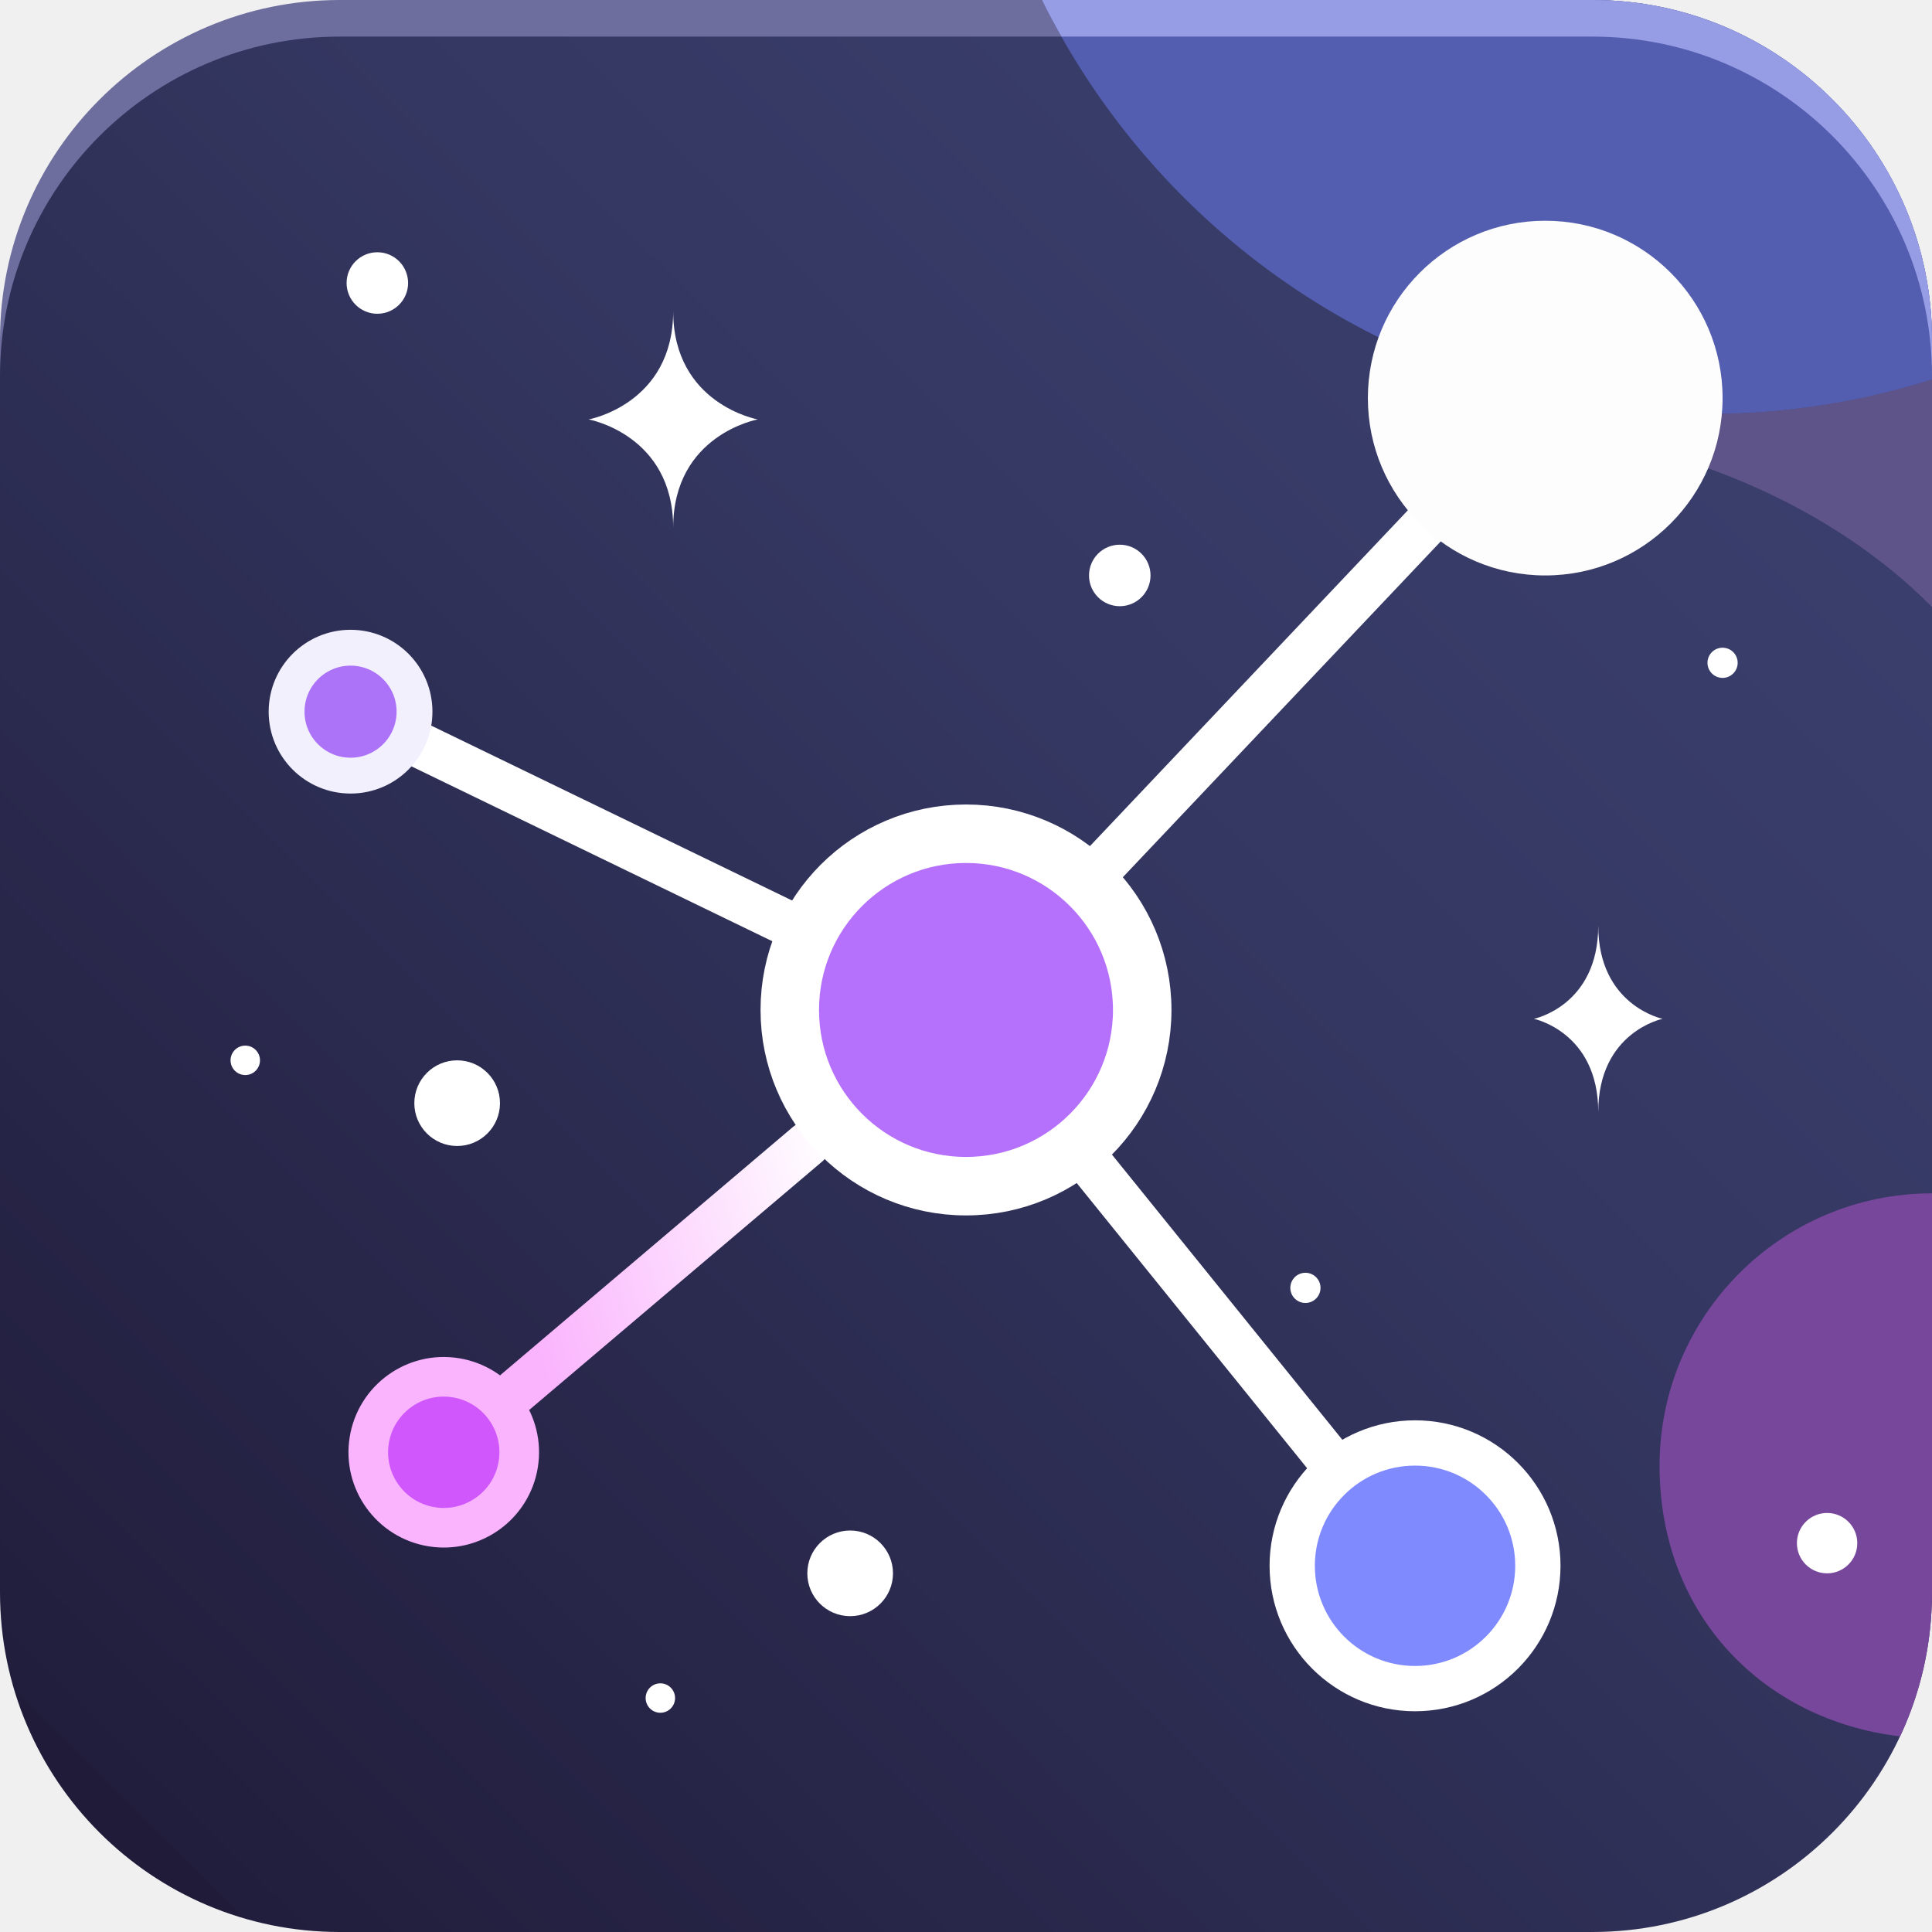
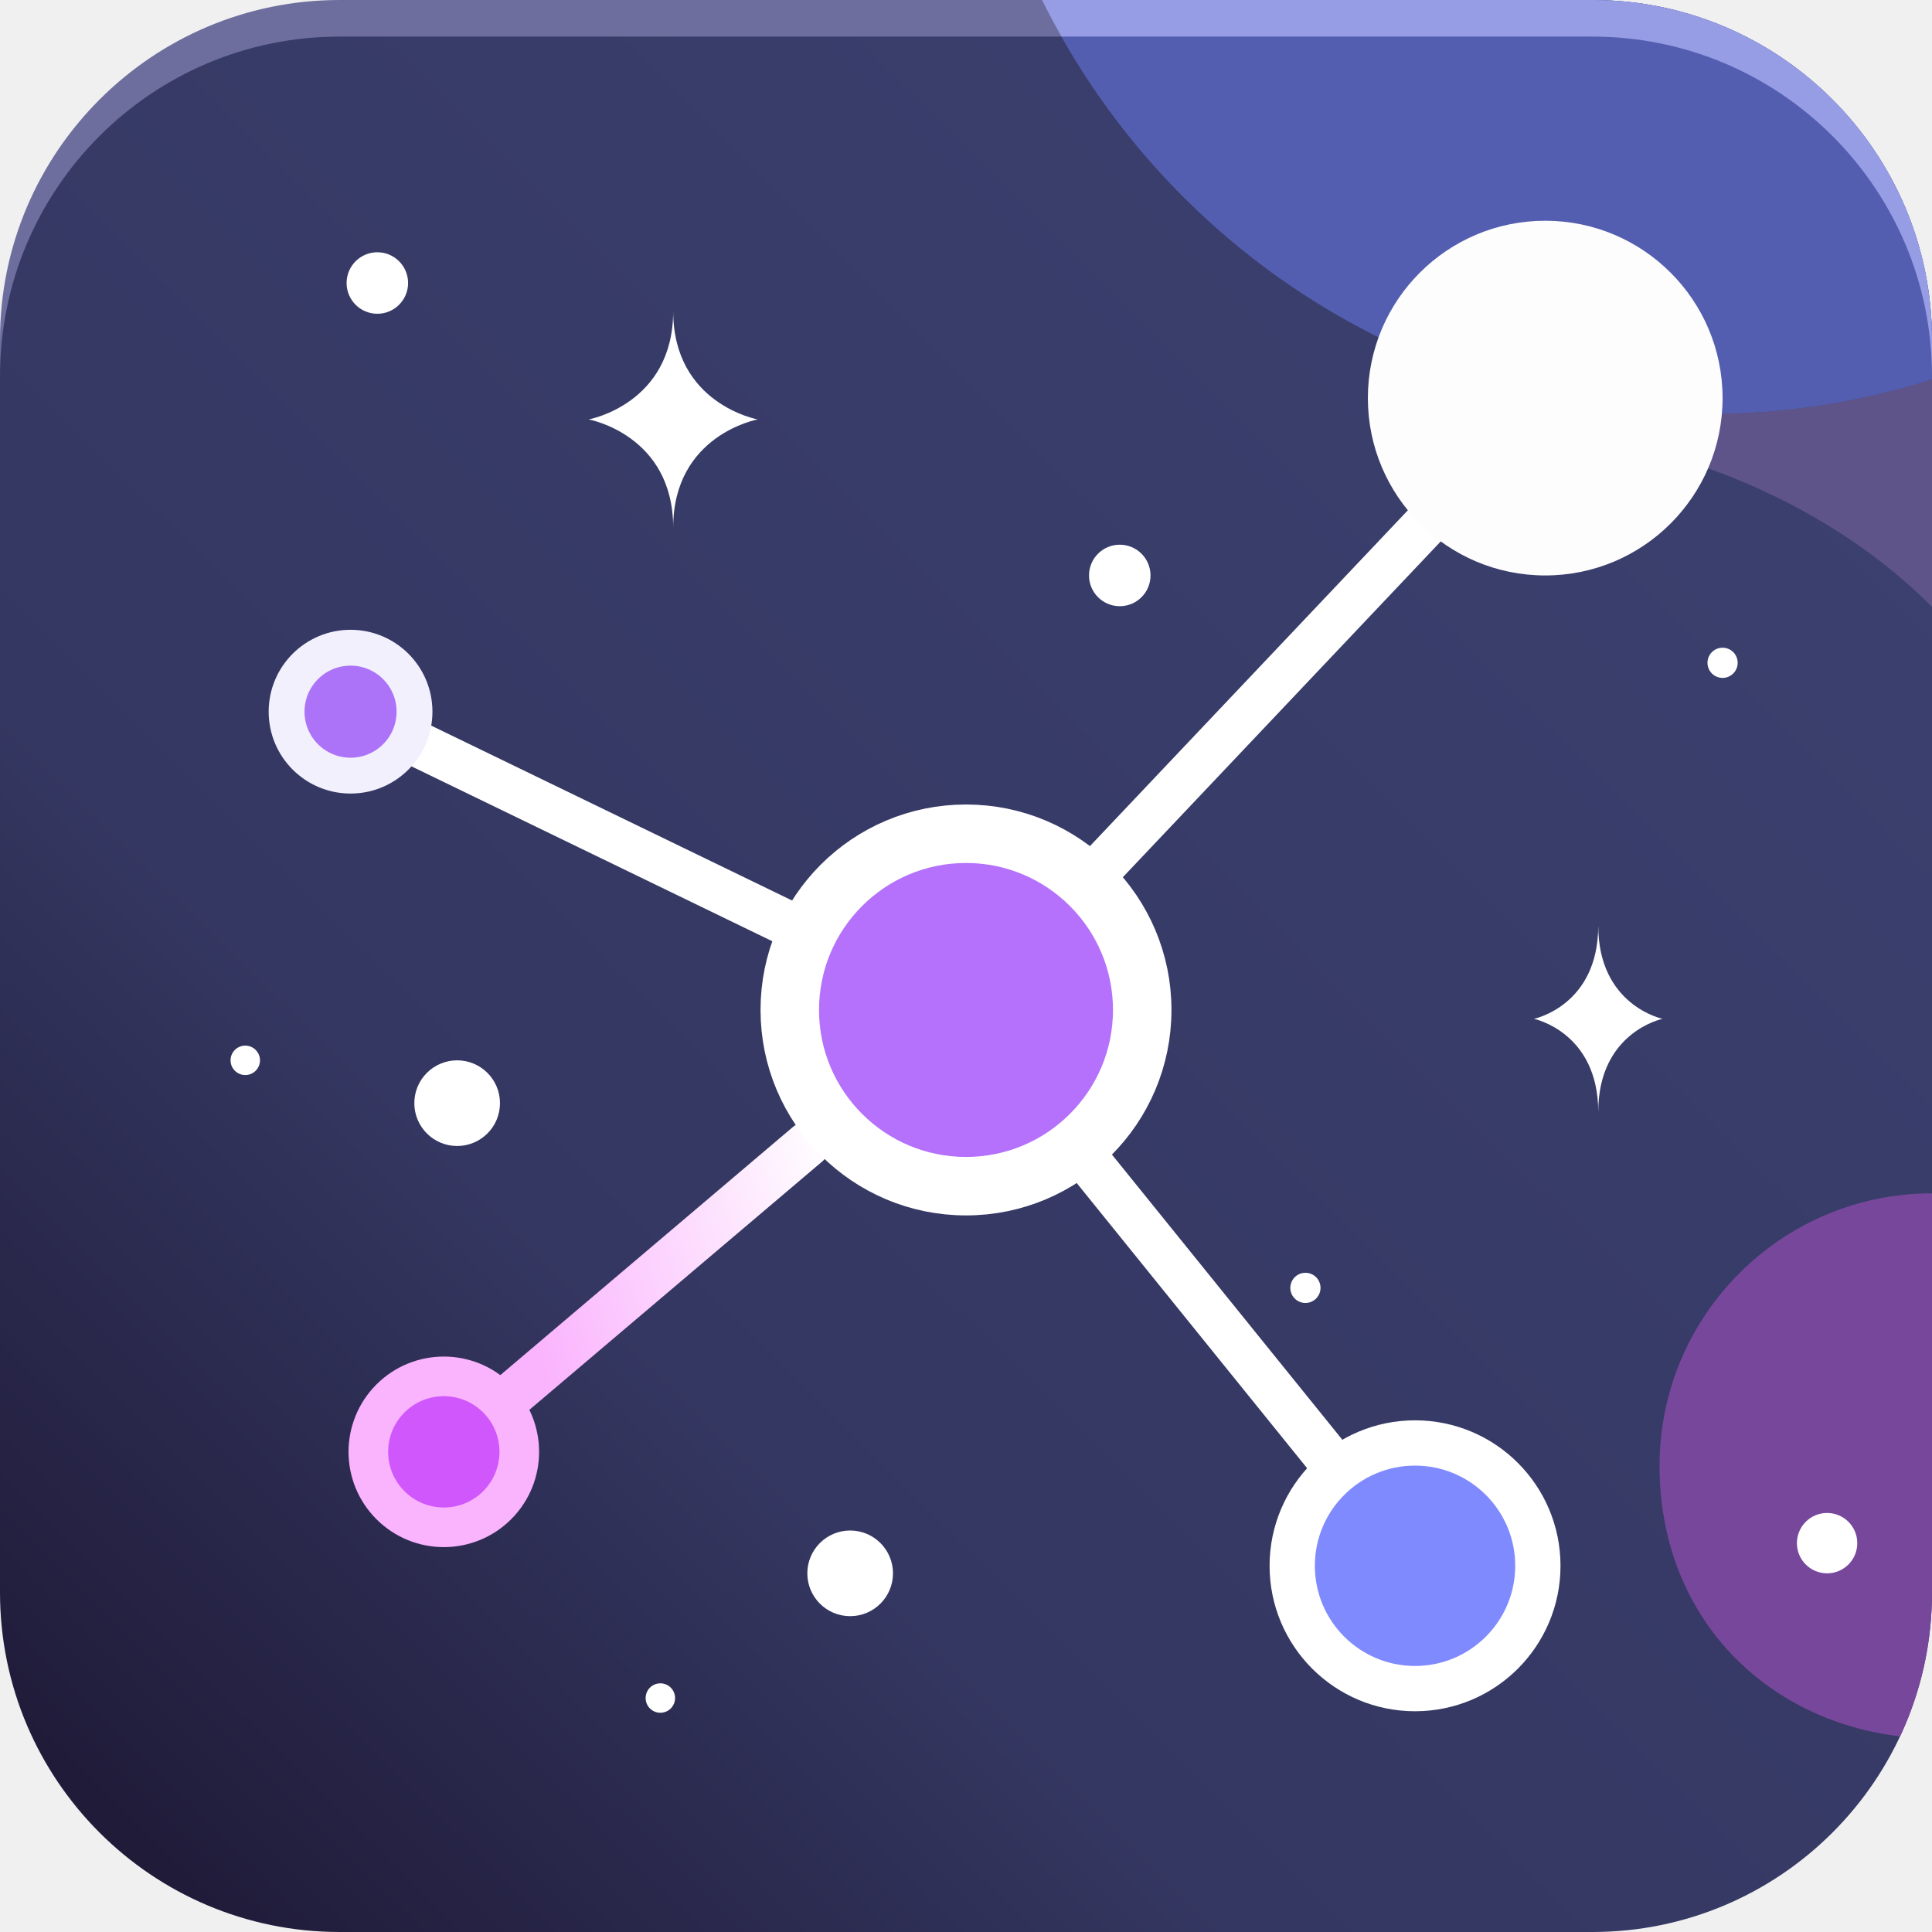
<svg xmlns="http://www.w3.org/2000/svg" id="Layer_1" version="1.1" viewBox="0 0 1024 1024">
  <defs>
    <style>
      .st0 {
        fill: #969de4;
      }

      .st1 {
        fill: #77479b;
      }

      .st2 {
        fill: #cf57fc;
        stroke: #fab3fd;
+         stroke-miterlimit: 4;
        stroke-width: 21px;
      }

-       .st3, .st4, .st5 {
+       .st3, .st4 {
        fill: none;
-       }
- 
-       .st3, .st5 {
        stroke-linecap: round;
      }

-       .st3, .st5, .st6 {
+       .st3, .st4, .st5 {
        stroke-width: 24px;
      }

-       .st3, .st6, .st7 {
+       .st3, .st5, .st6 {
        stroke: #fff;
      }

-       .st8 {
+       .st7 {
        fill: #535eb0;
      }

-       .st9 {
+       .st8 {
        fill: #fff;
      }

-       .st10 {
+       .st9 {
        fill: #ac73f9;
        stroke: #f2f0fd;
        stroke-width: 19px;
      }

-       .st10, .st6, .st7 {
+       .st9, .st5, .st6 {
        stroke-miterlimit: 10;
      }

-       .st5 {
+       .st4 {
        stroke: url(#linear-gradient1);
      }

-       .st11 {
+       .st10 {
        fill: #6d6e9e;
      }

-       .st12 {
+       .st11 {
        fill: #5e5489;
      }

-       .st6 {
+       .st5 {
        fill: #808aff;
      }

-       .st7 {
+       .st6 {
        fill: #b571fb;
        stroke-width: 31px;
      }

-       .st13 {
+       .st12 {
        fill: url(#linear-gradient);
      }

-       .st14 {
+       .st13 {
        fill: #fdfdfd;
      }
    </style>
-     <linearGradient id="linear-gradient" x1="74.7" y1="59.9" x2="958.2" y2="949.4" gradientTransform="translate(0 1021.9) scale(1 -1)" gradientUnits="userSpaceOnUse">
+     <linearGradient id="linear-gradient" x1="66.7" y1="231.8" x2="950.2" y2="1121.3" gradientTransform="translate(0 1201.9) scale(1 -1)" gradientUnits="userSpaceOnUse">
      <stop offset="0" stop-color="#201b39" />
-       <stop offset="0" stop-color="#211d3c" />
-       <stop offset=".6" stop-color="#343761" />
+       <stop offset=".3" stop-color="#343761" />
      <stop offset="1" stop-color="#3c4170" />
    </linearGradient>
-     <linearGradient id="linear-gradient1" x1="170.1" y1="296.7" x2="470.9" y2="296.7" gradientTransform="translate(202.3 845) rotate(16.3) scale(.8 -.7) skewX(-29.5)" gradientUnits="userSpaceOnUse">
+     <linearGradient id="linear-gradient1" x1="63.9" y1="371.9" x2="364.7" y2="371.9" gradientTransform="translate(301.6 928.9) rotate(16.3) scale(.8 -.7) skewX(-29.5)" gradientUnits="userSpaceOnUse">
      <stop offset="0" stop-color="#fab3fd" />
      <stop offset=".9" stop-color="#fff" />
    </linearGradient>
  </defs>
-   <path class="st11" d="M180,0h664C943.3,0,1024,80.7,1024,180v21.1H0v-21.1C0,80.7,80.7,0,180,0Z" />
-   <rect class="st13" y="19.4" width="1024" height="1004.6" rx="180" ry="180" />
-   <g>
-     <path class="st4" d="M1024,632.5v211.5c0,27.3-6.1,53.1-16.9,76.3,5.6.6,11.2,1,16.9,1,79.7,0,144.4-64.7,144.4-144.4s-64.7-144.4-144.4-144.4Z" />
-     <path class="st1" d="M1024,632.5c-79.7,0-144.4,64.7-144.4,144.4s55.7,135,127.5,143.4c10.9-23.2,16.9-49,16.9-76.3v-211.5Z" />
-   </g>
-   <path class="st8" d="M844,0h-291.7c49.3,100,139.9,176,249.5,205.8,0,0,0,0,0,0,6.5,1.8,12.8,3.3,19.1,4.8,21,4.6,42.7,7.5,64.8,8.5,6.1.2,12.5.4,19.3.4,41.5,0,81.5-6.4,119-18.3v-21C1024,80.6,943.4,0,844,0Z" />
-   <path class="st12" d="M1024,321.8v-120.7c-37.5,11.9-77.5,18.3-119,18.3s-70.3-4.8-103.2-13.7c-1.2,6.7-2.2,13.5-2.9,20.4,92,6.5,172.6,42.6,225.1,95.6h0Z" />
+   <path class="st10" d="M180,0h664C943.3,0,1024,80.7,1024,180v21.1H0v-21.1C0,80.7,80.7,0,180,0Z" />
+   <rect class="st12" y="19.4" width="1024" height="1004.6" rx="180" ry="180" />
+   <path class="st1" d="M1024,632.5c-79.7,0-144.4,64.7-144.4,144.4s55.7,135,127.5,143.4c10.9-23.2,16.9-49,16.9-76.3v-211.5h0Z" />
+   <path class="st7" d="M844,0h-291.7c49.3,100,139.9,176,249.5,205.8h0c6.5,1.8,12.8,3.3,19.1,4.8,21,4.6,42.7,7.5,64.8,8.5,6.1.2,12.5.4,19.3.4,41.5,0,81.5-6.4,119-18.3v-21C1024,80.6,943.4,0,844,0Z" />
+   <path class="st11" d="M1024,321.8v-120.7c-37.5,11.9-77.5,18.3-119,18.3s-70.3-4.8-103.2-13.7c-1.2,6.7-2.2,13.5-2.9,20.4,92,6.5,172.6,42.6,225.1,95.6h0Z" />
  <path class="st0" d="M844,0h-291.7c3.2,6.6,6.7,13,10.3,19.4h281.4c99.4,0,180,80.6,180,180v1.7h0v-21.1C1024,80.6,943.4,0,844,0Z" />
-   <circle class="st9" cx="200" cy="150" r="16.3" />
-   <circle class="st9" cx="593.5" cy="305" r="16.3" />
-   <circle class="st9" cx="691.9" cy="682.6" r="8" />
-   <circle class="st9" cx="913" cy="351.3" r="8" />
-   <circle class="st9" cx="350" cy="900" r="7.8" />
-   <circle class="st9" cx="130" cy="562" r="7.8" />
-   <circle class="st9" cx="450.6" cy="833.9" r="22.7" />
-   <circle class="st9" cx="242.3" cy="584.7" r="22.7" />
-   <circle class="st9" cx="968.4" cy="817.9" r="16" />
+   <circle class="st8" cx="200" cy="150" r="16.3" />
+   <circle class="st8" cx="593.5" cy="305" r="16.3" />
+   <circle class="st8" cx="691.9" cy="682.6" r="8" />
+   <circle class="st8" cx="913" cy="351.3" r="8" />
+   <circle class="st8" cx="350" cy="900" r="7.8" />
+   <circle class="st8" cx="130" cy="562" r="7.8" />
+   <circle class="st8" cx="450.6" cy="833.9" r="22.7" />
+   <circle class="st8" cx="242.3" cy="584.7" r="22.7" />
+   <circle class="st8" cx="968.4" cy="817.9" r="16" />
  <line class="st3" x1="512" y1="535.3" x2="185.8" y2="377.2" />
  <line class="st3" x1="512" y1="535.3" x2="819" y2="211" />
-   <line class="st5" x1="428" y1="606.5" x2="273.4" y2="737.6" />
+   <line class="st4" x1="428" y1="606.5" x2="273.4" y2="737.6" />
  <line class="st3" x1="512" y1="535.3" x2="750" y2="829.9" />
-   <circle class="st7" cx="512" cy="535.3" r="93.4" />
-   <circle class="st10" cx="185.8" cy="377.2" r="33.9" />
-   <circle class="st14" cx="819" cy="211" r="94" />
-   <circle class="st2" cx="235.2" cy="770" r="40" transform="translate(-562.5 878.8) rotate(-80.8)" />
-   <circle class="st6" cx="750" cy="829.9" r="65.1" />
-   <path class="st9" d="M312,222.3s44.8-8.1,44.8-57.4c0,49.3,44.8,57.4,44.8,57.4,0,0-44.8,8.1-44.8,57.4,0-49.3-44.8-57.4-44.8-57.4h0Z" />
-   <path class="st9" d="M813,540s34.1-6.9,34.1-49.4c0,42.4,34.1,49.4,34.1,49.4,0,0-34.1,6.9-34.1,49.4,0-42.4-34.1-49.4-34.1-49.4Z" />
+   <circle class="st6" cx="512" cy="535.3" r="93.4" />
+   <circle class="st9" cx="185.8" cy="377.2" r="33.9" />
+   <circle class="st13" cx="819" cy="211" r="94" />
+   <circle class="st2" cx="235.2" cy="769.5" r="40" transform="translate(-475.2 391.7) rotate(-45)" />
+   <circle class="st5" cx="750" cy="829.9" r="65.1" />
+   <path class="st8" d="M312,222.3s44.8-8.1,44.8-57.4c0,49.3,44.8,57.4,44.8,57.4,0,0-44.8,8.1-44.8,57.4,0-49.3-44.8-57.4-44.8-57.4h0Z" />
+   <path class="st8" d="M813,540s34.1-6.9,34.1-49.4c0,42.4,34.1,49.4,34.1,49.4,0,0-34.1,6.9-34.1,49.4,0-42.4-34.1-49.4-34.1-49.4Z" />
</svg>
